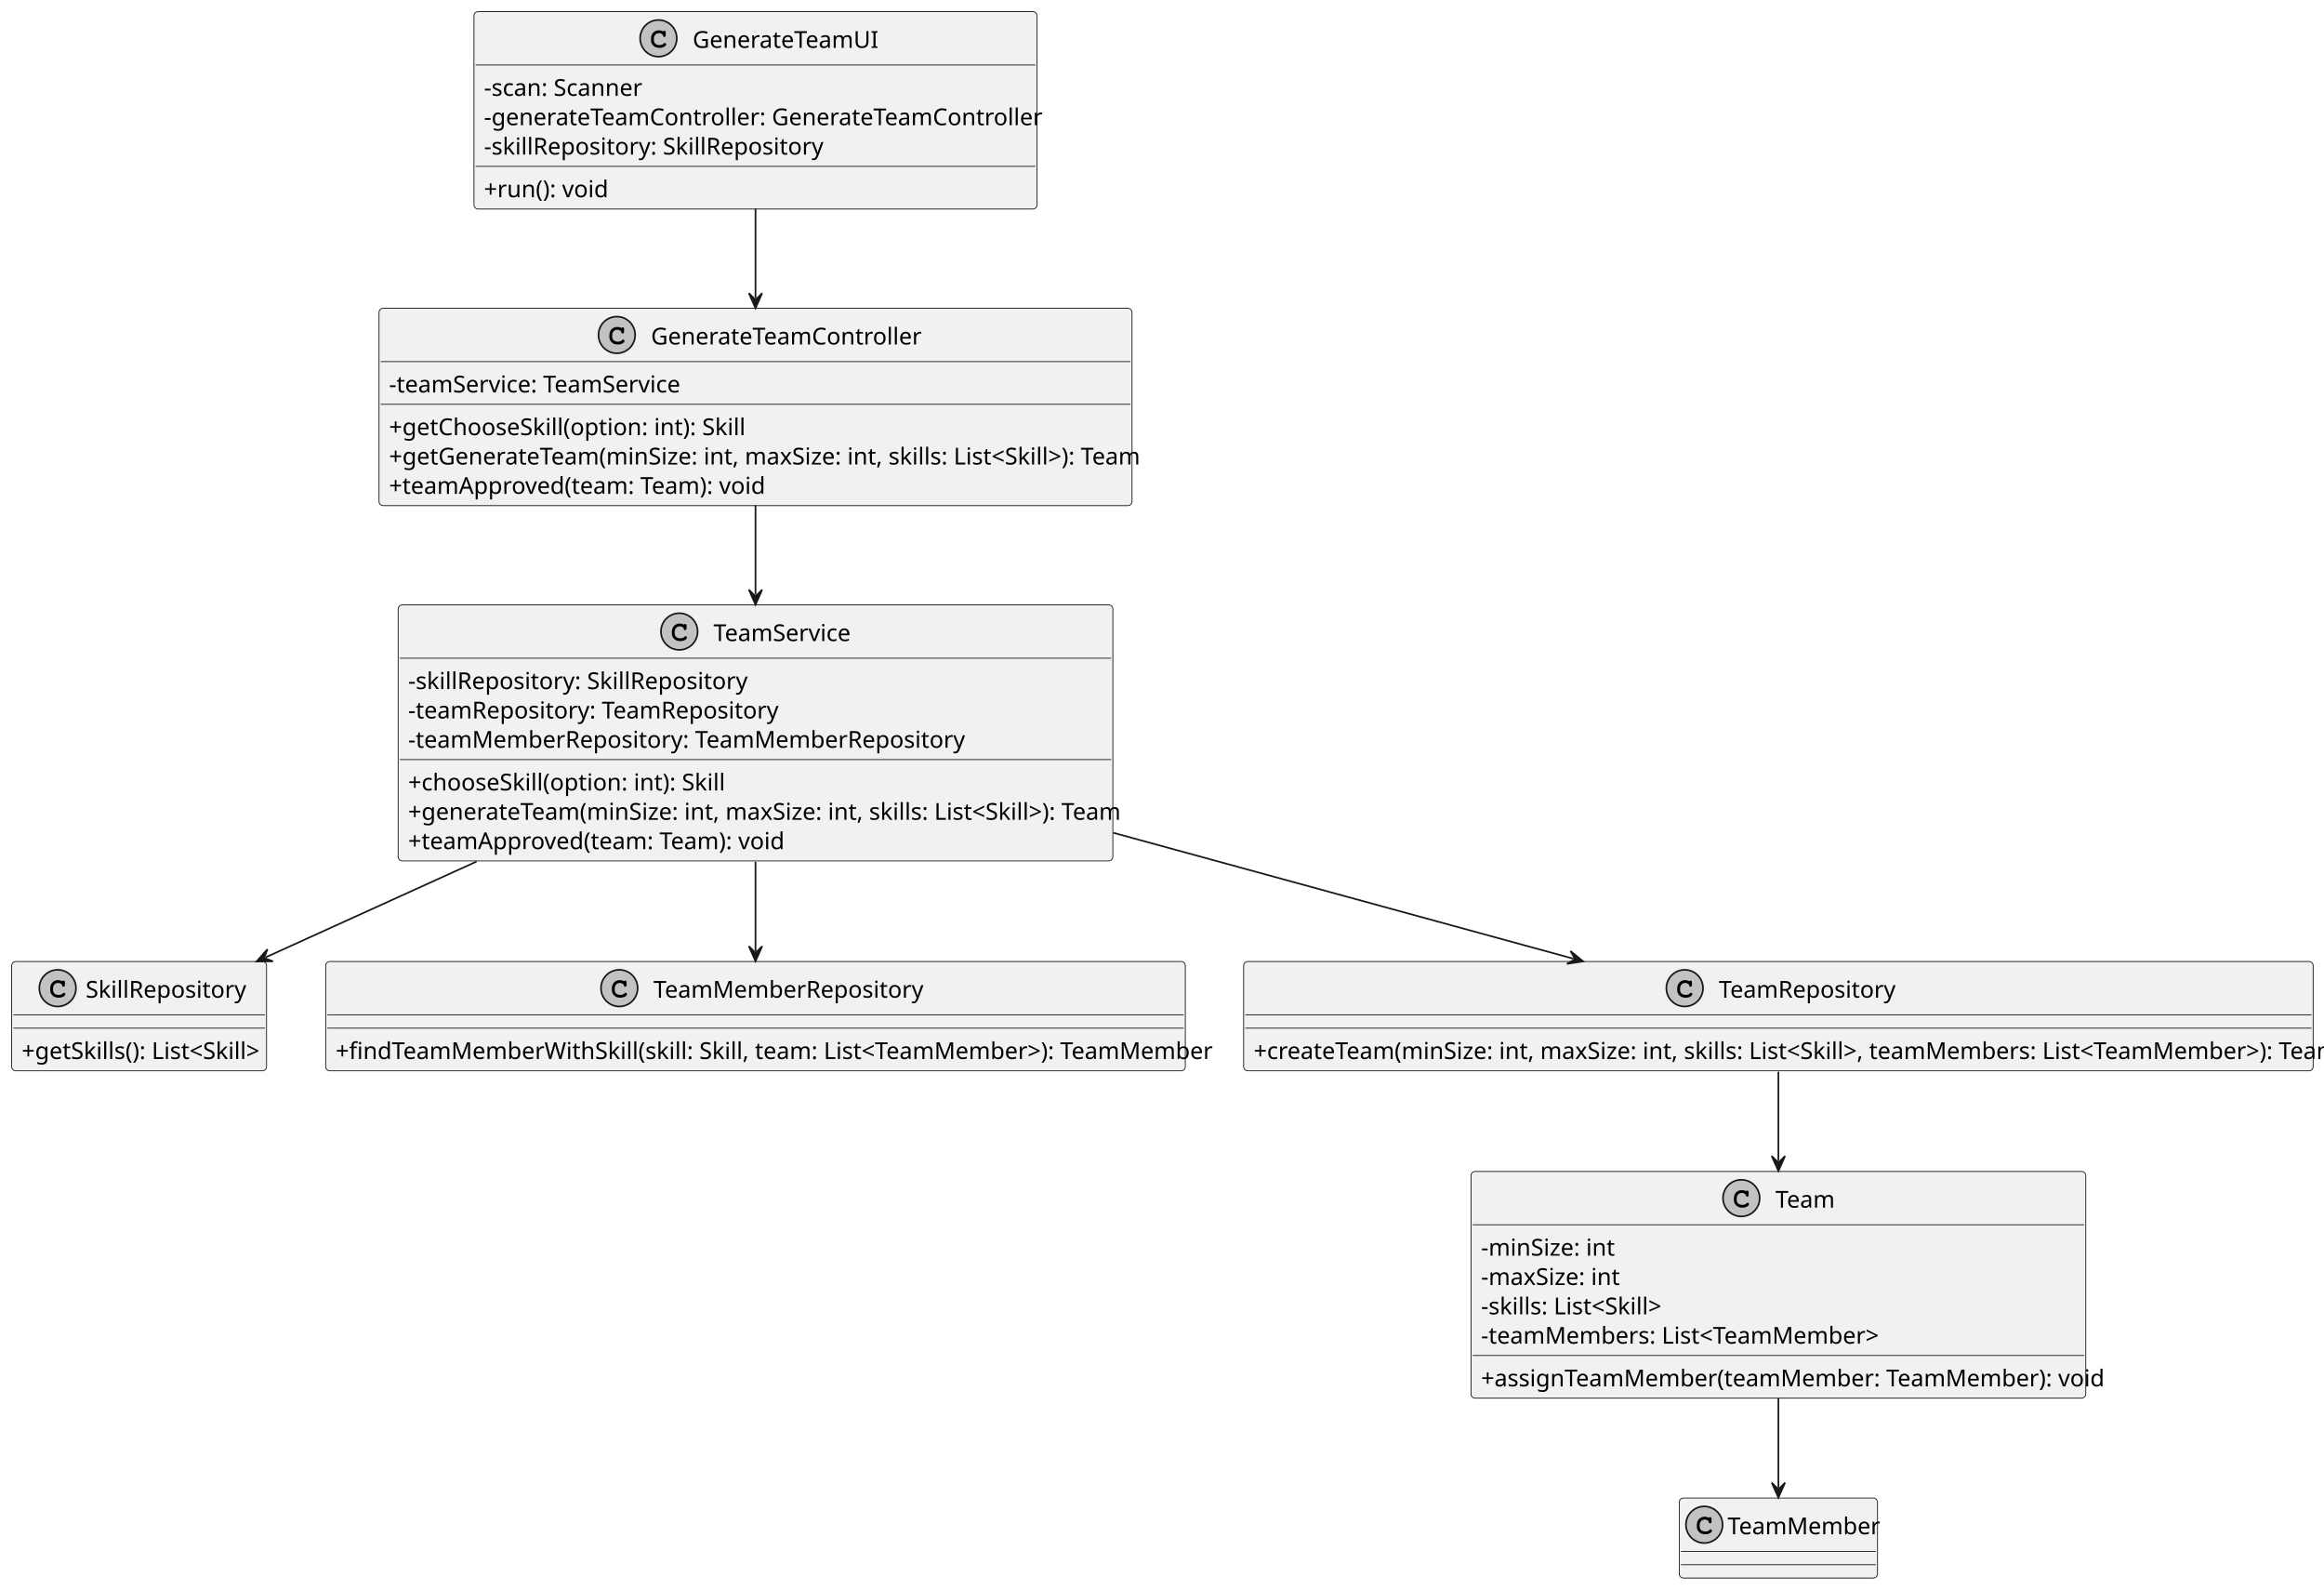
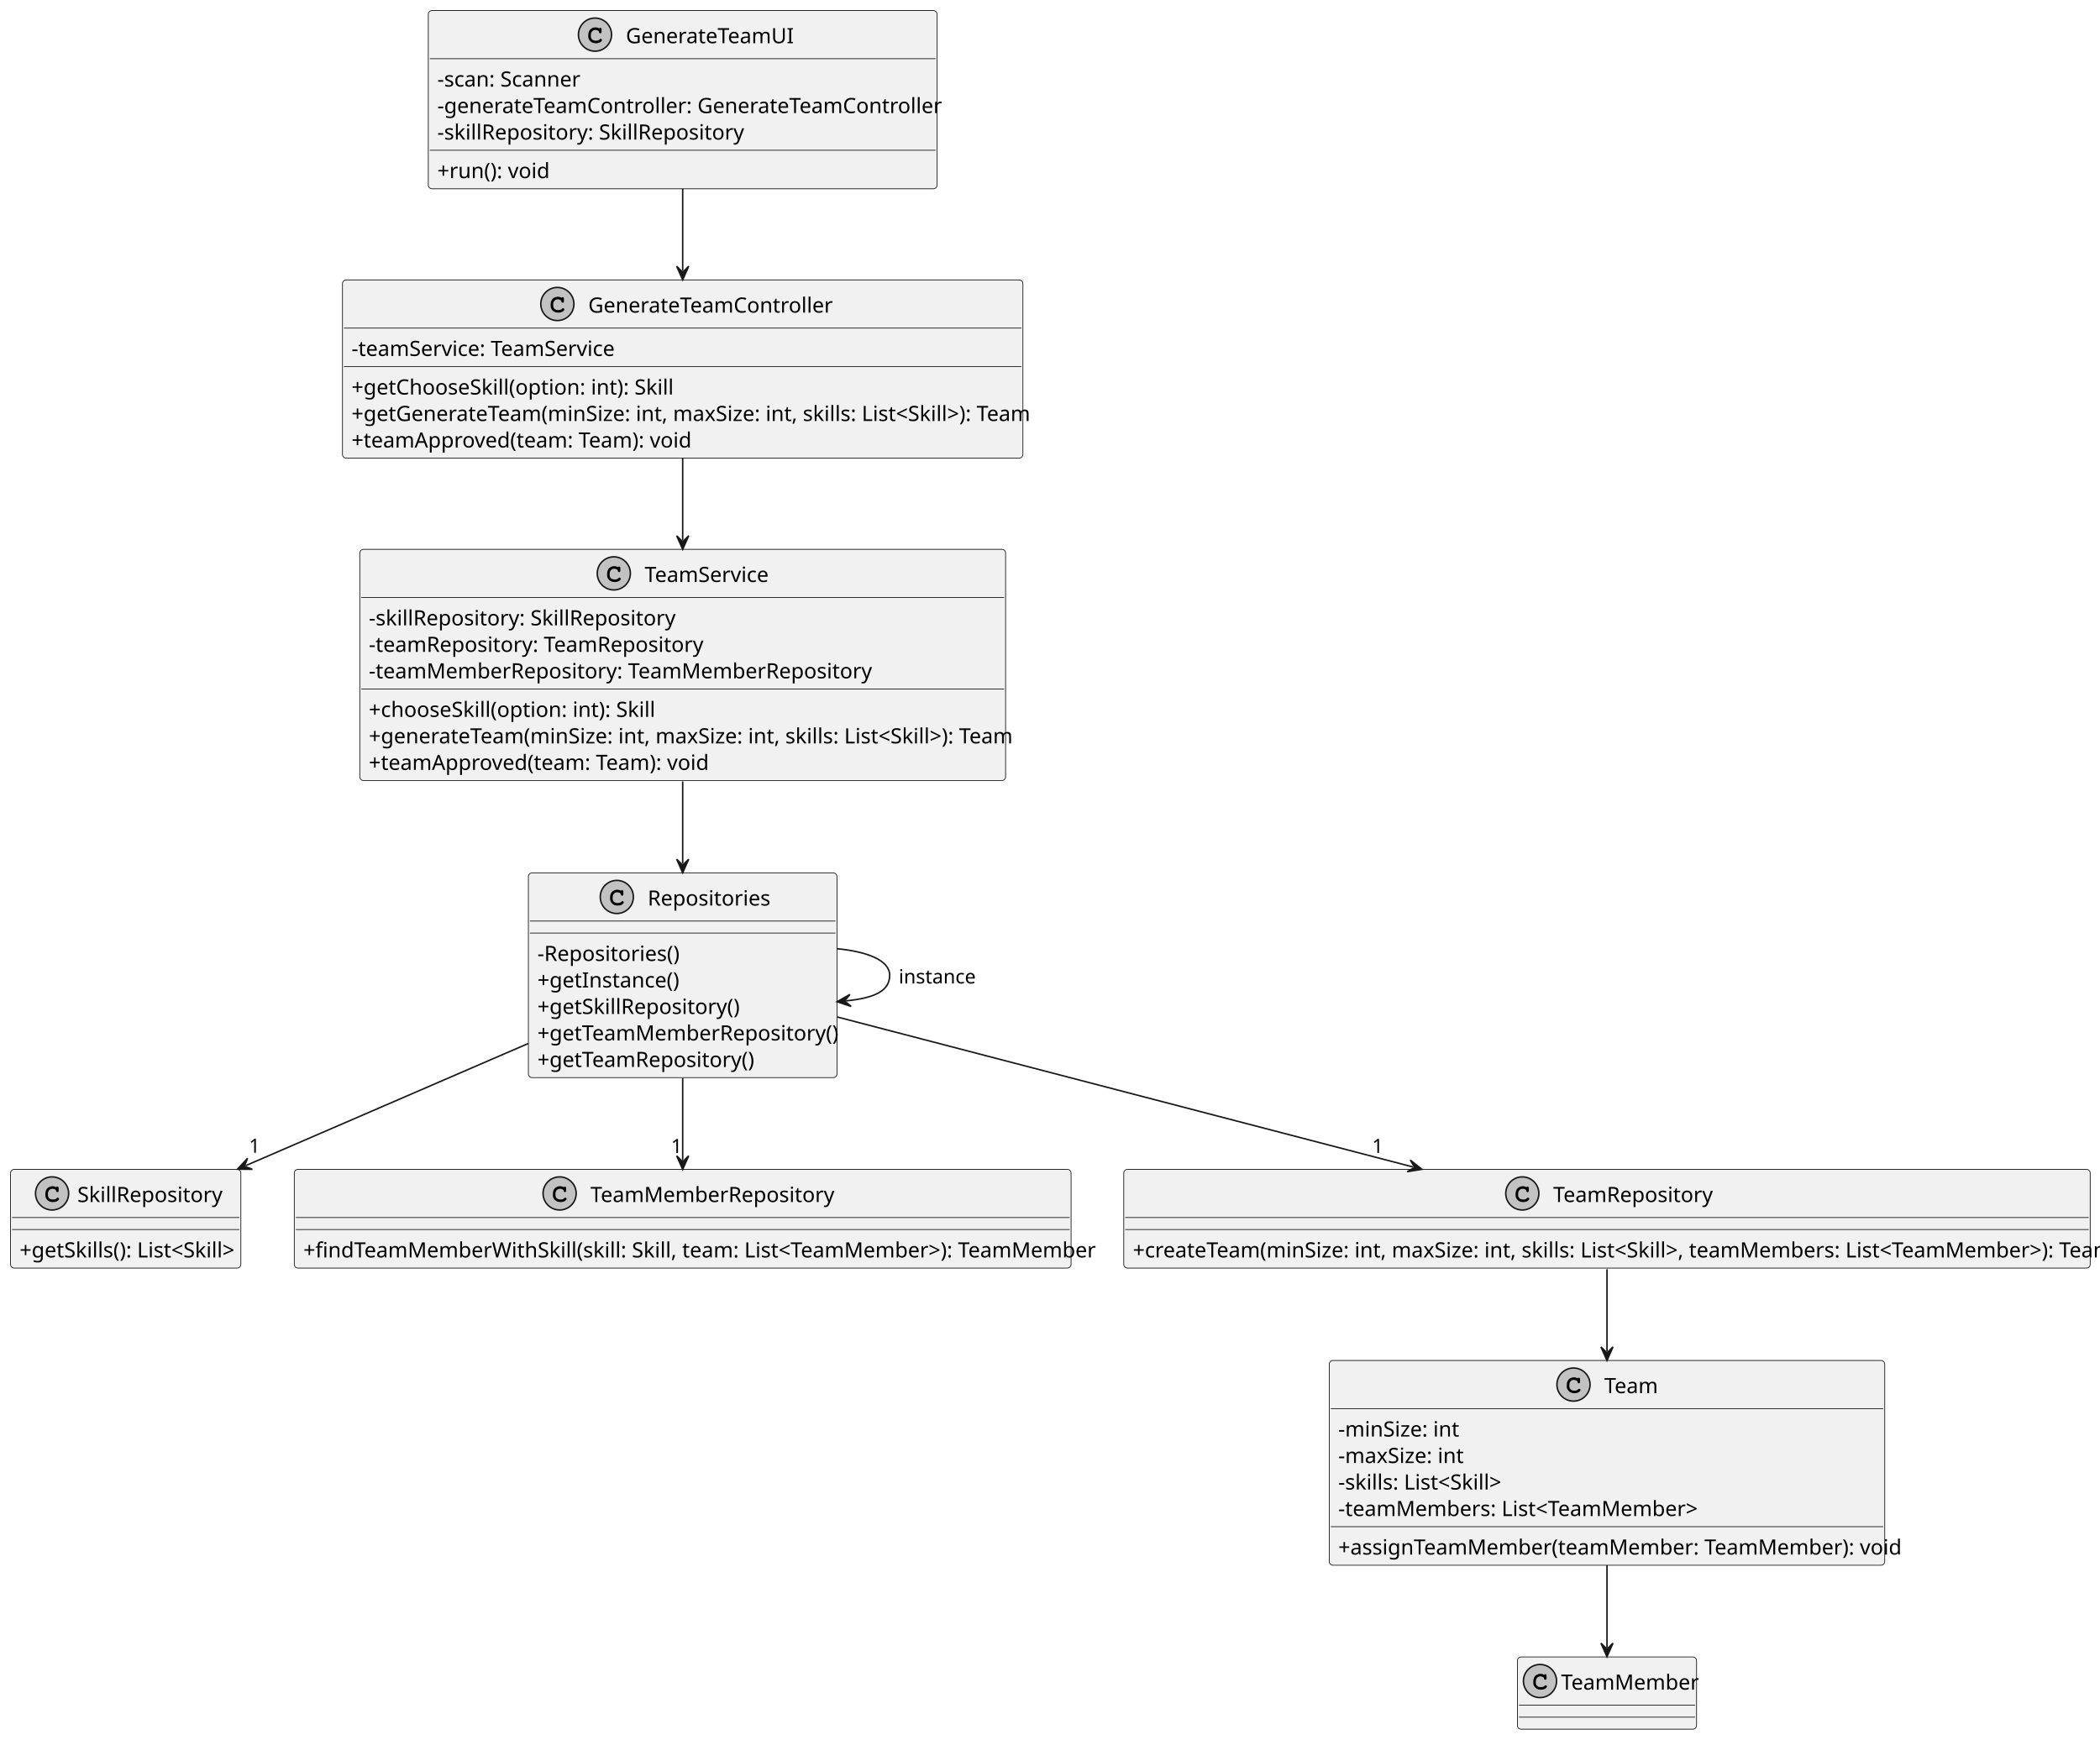
- <svg xmlns="http://www.w3.org/2000/svg" contentStyleType="text/css" height="954px" preserveAspectRatio="none" style="width:1395px;height:954px;background:#FFFFFF;" version="1.1" viewBox="0 0 1395 954" width="1395px" zoomAndPan="magnify">
+ <svg xmlns="http://www.w3.org/2000/svg" contentStyleType="text/css" height="1156px" preserveAspectRatio="none" style="width:1395px;height:1156px;background:#FFFFFF;" version="1.1" viewBox="0 0 1395 1156" width="1395px" zoomAndPan="magnify">
  <defs />
  <g>
    <g id="elem_GenerateTeamUI">
      <rect codeLine="6" fill="#F1F1F1" height="118.438" id="GenerateTeamUI" rx="2.5" ry="2.5" style="stroke:#181818;stroke-width:0.5;" width="338" x="284.5" y="7" />
      <ellipse cx="395.25" cy="23" fill="#C2C2C2" rx="11" ry="11" style="stroke:#181818;stroke-width:1.0;" />
      <path d="M398.016,18.875 Q398.172,18.656 398.359,18.547 Q398.547,18.438 398.766,18.438 Q399.141,18.438 399.375,18.703 Q399.609,18.953 399.609,19.562 L399.609,21.016 Q399.609,21.625 399.375,21.891 Q399.141,22.156 398.766,22.156 Q398.422,22.156 398.219,21.953 Q398.016,21.766 397.906,21.25 Q397.859,20.891 397.672,20.703 Q397.344,20.328 396.734,20.109 Q396.125,19.891 395.5,19.891 Q394.734,19.891 394.094,20.219 Q393.469,20.547 392.969,21.297 Q392.484,22.047 392.484,23.078 L392.484,24.172 Q392.484,25.406 393.375,26.234 Q394.266,27.047 395.859,27.047 Q396.797,27.047 397.453,26.797 Q397.844,26.641 398.266,26.203 Q398.531,25.938 398.672,25.859 Q398.828,25.781 399.031,25.781 Q399.359,25.781 399.609,26.047 Q399.875,26.297 399.875,26.641 Q399.875,26.984 399.531,27.391 Q399.031,27.969 398.234,28.297 Q397.156,28.75 395.859,28.75 Q394.344,28.75 393.141,28.125 Q392.156,27.625 391.469,26.562 Q390.781,25.484 390.781,24.203 L390.781,23.047 Q390.781,21.719 391.391,20.578 Q392.016,19.422 393.109,18.812 Q394.203,18.188 395.438,18.188 Q396.172,18.188 396.812,18.359 Q397.469,18.516 398.016,18.875 Z " fill="#000000" />
      <text fill="#000000" font-family="sans-serif" font-size="14" lengthAdjust="spacing" textLength="108" x="415.75" y="28.729">GenerateTeamUI</text>
      <line style="stroke:#181818;stroke-width:0.5;" x1="285.5" x2="621.5" y1="39" y2="39" />
      <text fill="#000000" font-family="sans-serif" font-size="14" lengthAdjust="spacing" textLength="96" x="290.5" y="57.533">-scan: Scanner</text>
      <text fill="#000000" font-family="sans-serif" font-size="14" lengthAdjust="spacing" textLength="326" x="290.5" y="75.143">-generateTeamController: GenerateTeamController</text>
      <text fill="#000000" font-family="sans-serif" font-size="14" lengthAdjust="spacing" textLength="197" x="290.5" y="92.752">-skillRepository: SkillRepository</text>
      <line style="stroke:#181818;stroke-width:0.5;" x1="285.5" x2="621.5" y1="99.828" y2="99.828" />
      <text fill="#000000" font-family="sans-serif" font-size="14" lengthAdjust="spacing" textLength="73" x="290.5" y="118.361">+run(): void</text>
    </g>
    <g id="elem_GenerateTeamController">
-       <rect codeLine="13" fill="#F1F1F1" height="118.438" id="GenerateTeamController" rx="2.5" ry="2.5" style="stroke:#181818;stroke-width:0.5;" width="452" x="227.5" y="185" />
-       <ellipse cx="370.25" cy="201" fill="#C2C2C2" rx="11" ry="11" style="stroke:#181818;stroke-width:1.0;" />
-       <path d="M373.016,196.875 Q373.172,196.656 373.359,196.547 Q373.547,196.438 373.766,196.438 Q374.141,196.438 374.375,196.703 Q374.609,196.953 374.609,197.562 L374.609,199.016 Q374.609,199.625 374.375,199.891 Q374.141,200.156 373.766,200.156 Q373.422,200.156 373.219,199.953 Q373.016,199.766 372.906,199.25 Q372.859,198.891 372.672,198.703 Q372.344,198.328 371.734,198.109 Q371.125,197.891 370.5,197.891 Q369.734,197.891 369.094,198.219 Q368.469,198.547 367.969,199.297 Q367.484,200.047 367.484,201.078 L367.484,202.172 Q367.484,203.406 368.375,204.234 Q369.266,205.047 370.859,205.047 Q371.797,205.047 372.453,204.797 Q372.844,204.641 373.266,204.203 Q373.531,203.938 373.672,203.859 Q373.828,203.781 374.031,203.781 Q374.359,203.781 374.609,204.047 Q374.875,204.297 374.875,204.641 Q374.875,204.984 374.531,205.391 Q374.031,205.969 373.234,206.297 Q372.156,206.75 370.859,206.75 Q369.344,206.75 368.141,206.125 Q367.156,205.625 366.469,204.562 Q365.781,203.484 365.781,202.203 L365.781,201.047 Q365.781,199.719 366.391,198.578 Q367.016,197.422 368.109,196.812 Q369.203,196.188 370.438,196.188 Q371.172,196.188 371.812,196.359 Q372.469,196.516 373.016,196.875 Z " fill="#000000" />
-       <text fill="#000000" font-family="sans-serif" font-size="14" lengthAdjust="spacing" textLength="158" x="390.75" y="206.728">GenerateTeamController</text>
-       <line style="stroke:#181818;stroke-width:0.5;" x1="228.5" x2="678.5" y1="217" y2="217" />
-       <text fill="#000000" font-family="sans-serif" font-size="14" lengthAdjust="spacing" textLength="174" x="233.5" y="235.533">-teamService: TeamService</text>
-       <line style="stroke:#181818;stroke-width:0.5;" x1="228.5" x2="678.5" y1="242.609" y2="242.609" />
-       <text fill="#000000" font-family="sans-serif" font-size="14" lengthAdjust="spacing" textLength="207" x="233.5" y="261.143">+getChooseSkill(option: int): Skill</text>
-       <text fill="#000000" font-family="sans-serif" font-size="14" lengthAdjust="spacing" textLength="440" x="233.5" y="278.752">+getGenerateTeam(minSize: int, maxSize: int, skills: List&lt;Skill&gt;): Team</text>
-       <text fill="#000000" font-family="sans-serif" font-size="14" lengthAdjust="spacing" textLength="219" x="233.5" y="296.361">+teamApproved(team: Team): void</text>
+       <rect codeLine="13" fill="#F1F1F1" height="118.438" id="GenerateTeamController" rx="2.5" ry="2.5" style="stroke:#181818;stroke-width:0.5;" width="452" x="227.5" y="186" />
+       <ellipse cx="370.25" cy="202" fill="#C2C2C2" rx="11" ry="11" style="stroke:#181818;stroke-width:1.0;" />
+       <path d="M373.016,197.875 Q373.172,197.656 373.359,197.547 Q373.547,197.438 373.766,197.438 Q374.141,197.438 374.375,197.703 Q374.609,197.953 374.609,198.562 L374.609,200.016 Q374.609,200.625 374.375,200.891 Q374.141,201.156 373.766,201.156 Q373.422,201.156 373.219,200.953 Q373.016,200.766 372.906,200.25 Q372.859,199.891 372.672,199.703 Q372.344,199.328 371.734,199.109 Q371.125,198.891 370.5,198.891 Q369.734,198.891 369.094,199.219 Q368.469,199.547 367.969,200.297 Q367.484,201.047 367.484,202.078 L367.484,203.172 Q367.484,204.406 368.375,205.234 Q369.266,206.047 370.859,206.047 Q371.797,206.047 372.453,205.797 Q372.844,205.641 373.266,205.203 Q373.531,204.938 373.672,204.859 Q373.828,204.781 374.031,204.781 Q374.359,204.781 374.609,205.047 Q374.875,205.297 374.875,205.641 Q374.875,205.984 374.531,206.391 Q374.031,206.969 373.234,207.297 Q372.156,207.75 370.859,207.75 Q369.344,207.75 368.141,207.125 Q367.156,206.625 366.469,205.562 Q365.781,204.484 365.781,203.203 L365.781,202.047 Q365.781,200.719 366.391,199.578 Q367.016,198.422 368.109,197.812 Q369.203,197.188 370.438,197.188 Q371.172,197.188 371.812,197.359 Q372.469,197.516 373.016,197.875 Z " fill="#000000" />
+       <text fill="#000000" font-family="sans-serif" font-size="14" lengthAdjust="spacing" textLength="158" x="390.75" y="207.728">GenerateTeamController</text>
+       <line style="stroke:#181818;stroke-width:0.5;" x1="228.5" x2="678.5" y1="218" y2="218" />
+       <text fill="#000000" font-family="sans-serif" font-size="14" lengthAdjust="spacing" textLength="174" x="233.5" y="236.533">-teamService: TeamService</text>
+       <line style="stroke:#181818;stroke-width:0.5;" x1="228.5" x2="678.5" y1="243.609" y2="243.609" />
+       <text fill="#000000" font-family="sans-serif" font-size="14" lengthAdjust="spacing" textLength="207" x="233.5" y="262.143">+getChooseSkill(option: int): Skill</text>
+       <text fill="#000000" font-family="sans-serif" font-size="14" lengthAdjust="spacing" textLength="440" x="233.5" y="279.752">+getGenerateTeam(minSize: int, maxSize: int, skills: List&lt;Skill&gt;): Team</text>
+       <text fill="#000000" font-family="sans-serif" font-size="14" lengthAdjust="spacing" textLength="219" x="233.5" y="297.361">+teamApproved(team: Team): void</text>
+     </g>
+     <g id="elem_Repositories">
+       <rect codeLine="20" fill="#F1F1F1" height="136.047" id="Repositories" rx="2.5" ry="2.5" style="stroke:#181818;stroke-width:0.5;" width="205" x="351" y="580" />
+       <ellipse cx="409.75" cy="596" fill="#C2C2C2" rx="11" ry="11" style="stroke:#181818;stroke-width:1.0;" />
+       <path d="M412.516,591.875 Q412.672,591.656 412.859,591.547 Q413.047,591.438 413.266,591.438 Q413.641,591.438 413.875,591.703 Q414.109,591.953 414.109,592.562 L414.109,594.016 Q414.109,594.625 413.875,594.891 Q413.641,595.156 413.266,595.156 Q412.922,595.156 412.719,594.953 Q412.516,594.766 412.406,594.25 Q412.359,593.891 412.172,593.703 Q411.844,593.328 411.234,593.109 Q410.625,592.891 410,592.891 Q409.234,592.891 408.594,593.219 Q407.969,593.547 407.469,594.297 Q406.984,595.047 406.984,596.078 L406.984,597.172 Q406.984,598.406 407.875,599.234 Q408.766,600.047 410.359,600.047 Q411.297,600.047 411.953,599.797 Q412.344,599.641 412.766,599.203 Q413.031,598.938 413.172,598.859 Q413.328,598.781 413.531,598.781 Q413.859,598.781 414.109,599.047 Q414.375,599.297 414.375,599.641 Q414.375,599.984 414.031,600.391 Q413.531,600.969 412.734,601.297 Q411.656,601.75 410.359,601.75 Q408.844,601.75 407.641,601.125 Q406.656,600.625 405.969,599.562 Q405.281,598.484 405.281,597.203 L405.281,596.047 Q405.281,594.719 405.891,593.578 Q406.516,592.422 407.609,591.812 Q408.703,591.188 409.938,591.188 Q410.672,591.188 411.312,591.359 Q411.969,591.516 412.516,591.875 Z " fill="#000000" />
+       <text fill="#000000" font-family="sans-serif" font-size="14" lengthAdjust="spacing" textLength="79" x="430.25" y="601.729">Repositories</text>
+       <line style="stroke:#181818;stroke-width:0.5;" x1="352" x2="555" y1="612" y2="612" />
+       <line style="stroke:#181818;stroke-width:0.5;" x1="352" x2="555" y1="620" y2="620" />
+       <text fill="#000000" font-family="sans-serif" font-size="14" lengthAdjust="spacing" textLength="94" x="357" y="638.533">-Repositories()</text>
+       <text fill="#000000" font-family="sans-serif" font-size="14" lengthAdjust="spacing" textLength="91" x="357" y="656.143">+getInstance()</text>
+       <text fill="#000000" font-family="sans-serif" font-size="14" lengthAdjust="spacing" textLength="131" x="357" y="673.752">+getSkillRepository()</text>
+       <text fill="#000000" font-family="sans-serif" font-size="14" lengthAdjust="spacing" textLength="193" x="357" y="691.361">+getTeamMemberRepository()</text>
+       <text fill="#000000" font-family="sans-serif" font-size="14" lengthAdjust="spacing" textLength="142" x="357" y="708.971">+getTeamRepository()</text>
    </g>
    <g id="elem_TeamService">
-       <rect codeLine="20" fill="#F1F1F1" height="153.656" id="TeamService" rx="2.5" ry="2.5" style="stroke:#181818;stroke-width:0.5;" width="429" x="239" y="363" />
-       <ellipse cx="407.75" cy="379" fill="#C2C2C2" rx="11" ry="11" style="stroke:#181818;stroke-width:1.0;" />
-       <path d="M410.516,374.875 Q410.672,374.656 410.859,374.547 Q411.047,374.438 411.266,374.438 Q411.641,374.438 411.875,374.703 Q412.109,374.953 412.109,375.562 L412.109,377.016 Q412.109,377.625 411.875,377.891 Q411.641,378.156 411.266,378.156 Q410.922,378.156 410.719,377.953 Q410.516,377.766 410.406,377.25 Q410.359,376.891 410.172,376.703 Q409.844,376.328 409.234,376.109 Q408.625,375.891 408,375.891 Q407.234,375.891 406.594,376.219 Q405.969,376.547 405.469,377.297 Q404.984,378.047 404.984,379.078 L404.984,380.172 Q404.984,381.406 405.875,382.234 Q406.766,383.047 408.359,383.047 Q409.297,383.047 409.953,382.797 Q410.344,382.641 410.766,382.203 Q411.031,381.938 411.172,381.859 Q411.328,381.781 411.531,381.781 Q411.859,381.781 412.109,382.047 Q412.375,382.297 412.375,382.641 Q412.375,382.984 412.031,383.391 Q411.531,383.969 410.734,384.297 Q409.656,384.75 408.359,384.75 Q406.844,384.75 405.641,384.125 Q404.656,383.625 403.969,382.562 Q403.281,381.484 403.281,380.203 L403.281,379.047 Q403.281,377.719 403.891,376.578 Q404.516,375.422 405.609,374.812 Q406.703,374.188 407.938,374.188 Q408.672,374.188 409.312,374.359 Q409.969,374.516 410.516,374.875 Z " fill="#000000" />
-       <text fill="#000000" font-family="sans-serif" font-size="14" lengthAdjust="spacing" textLength="83" x="428.25" y="384.728">TeamService</text>
-       <line style="stroke:#181818;stroke-width:0.5;" x1="240" x2="667" y1="395" y2="395" />
-       <text fill="#000000" font-family="sans-serif" font-size="14" lengthAdjust="spacing" textLength="197" x="245" y="413.533">-skillRepository: SkillRepository</text>
-       <text fill="#000000" font-family="sans-serif" font-size="14" lengthAdjust="spacing" textLength="216" x="245" y="431.143">-teamRepository: TeamRepository</text>
-       <text fill="#000000" font-family="sans-serif" font-size="14" lengthAdjust="spacing" textLength="318" x="245" y="448.752">-teamMemberRepository: TeamMemberRepository</text>
-       <line style="stroke:#181818;stroke-width:0.5;" x1="240" x2="667" y1="455.828" y2="455.828" />
-       <text fill="#000000" font-family="sans-serif" font-size="14" lengthAdjust="spacing" textLength="184" x="245" y="474.361">+chooseSkill(option: int): Skill</text>
-       <text fill="#000000" font-family="sans-serif" font-size="14" lengthAdjust="spacing" textLength="417" x="245" y="491.971">+generateTeam(minSize: int, maxSize: int, skills: List&lt;Skill&gt;): Team</text>
-       <text fill="#000000" font-family="sans-serif" font-size="14" lengthAdjust="spacing" textLength="219" x="245" y="509.58">+teamApproved(team: Team): void</text>
+       <rect codeLine="29" fill="#F1F1F1" height="153.656" id="TeamService" rx="2.5" ry="2.5" style="stroke:#181818;stroke-width:0.5;" width="429" x="239" y="365" />
+       <ellipse cx="407.75" cy="381" fill="#C2C2C2" rx="11" ry="11" style="stroke:#181818;stroke-width:1.0;" />
+       <path d="M410.516,376.875 Q410.672,376.656 410.859,376.547 Q411.047,376.438 411.266,376.438 Q411.641,376.438 411.875,376.703 Q412.109,376.953 412.109,377.562 L412.109,379.016 Q412.109,379.625 411.875,379.891 Q411.641,380.156 411.266,380.156 Q410.922,380.156 410.719,379.953 Q410.516,379.766 410.406,379.25 Q410.359,378.891 410.172,378.703 Q409.844,378.328 409.234,378.109 Q408.625,377.891 408,377.891 Q407.234,377.891 406.594,378.219 Q405.969,378.547 405.469,379.297 Q404.984,380.047 404.984,381.078 L404.984,382.172 Q404.984,383.406 405.875,384.234 Q406.766,385.047 408.359,385.047 Q409.297,385.047 409.953,384.797 Q410.344,384.641 410.766,384.203 Q411.031,383.938 411.172,383.859 Q411.328,383.781 411.531,383.781 Q411.859,383.781 412.109,384.047 Q412.375,384.297 412.375,384.641 Q412.375,384.984 412.031,385.391 Q411.531,385.969 410.734,386.297 Q409.656,386.75 408.359,386.75 Q406.844,386.75 405.641,386.125 Q404.656,385.625 403.969,384.562 Q403.281,383.484 403.281,382.203 L403.281,381.047 Q403.281,379.719 403.891,378.578 Q404.516,377.422 405.609,376.812 Q406.703,376.188 407.938,376.188 Q408.672,376.188 409.312,376.359 Q409.969,376.516 410.516,376.875 Z " fill="#000000" />
+       <text fill="#000000" font-family="sans-serif" font-size="14" lengthAdjust="spacing" textLength="83" x="428.25" y="386.728">TeamService</text>
+       <line style="stroke:#181818;stroke-width:0.5;" x1="240" x2="667" y1="397" y2="397" />
+       <text fill="#000000" font-family="sans-serif" font-size="14" lengthAdjust="spacing" textLength="197" x="245" y="415.533">-skillRepository: SkillRepository</text>
+       <text fill="#000000" font-family="sans-serif" font-size="14" lengthAdjust="spacing" textLength="216" x="245" y="433.143">-teamRepository: TeamRepository</text>
+       <text fill="#000000" font-family="sans-serif" font-size="14" lengthAdjust="spacing" textLength="318" x="245" y="450.752">-teamMemberRepository: TeamMemberRepository</text>
+       <line style="stroke:#181818;stroke-width:0.5;" x1="240" x2="667" y1="457.828" y2="457.828" />
+       <text fill="#000000" font-family="sans-serif" font-size="14" lengthAdjust="spacing" textLength="184" x="245" y="476.361">+chooseSkill(option: int): Skill</text>
+       <text fill="#000000" font-family="sans-serif" font-size="14" lengthAdjust="spacing" textLength="417" x="245" y="493.971">+generateTeam(minSize: int, maxSize: int, skills: List&lt;Skill&gt;): Team</text>
+       <text fill="#000000" font-family="sans-serif" font-size="14" lengthAdjust="spacing" textLength="219" x="245" y="511.58">+teamApproved(team: Team): void</text>
    </g>
    <g id="elem_SkillRepository">
-       <rect codeLine="29" fill="#F1F1F1" height="65.609" id="SkillRepository" rx="2.5" ry="2.5" style="stroke:#181818;stroke-width:0.5;" width="153" x="7" y="577" />
-       <ellipse cx="34.6" cy="593" fill="#C2C2C2" rx="11" ry="11" style="stroke:#181818;stroke-width:1.0;" />
-       <path d="M37.366,588.875 Q37.522,588.656 37.709,588.547 Q37.897,588.438 38.116,588.438 Q38.491,588.438 38.725,588.703 Q38.959,588.953 38.959,589.562 L38.959,591.016 Q38.959,591.625 38.725,591.891 Q38.491,592.156 38.116,592.156 Q37.772,592.156 37.569,591.953 Q37.366,591.766 37.256,591.25 Q37.209,590.891 37.022,590.703 Q36.694,590.328 36.084,590.109 Q35.475,589.891 34.85,589.891 Q34.084,589.891 33.444,590.219 Q32.819,590.547 32.319,591.297 Q31.834,592.047 31.834,593.078 L31.834,594.172 Q31.834,595.406 32.725,596.234 Q33.616,597.047 35.209,597.047 Q36.147,597.047 36.803,596.797 Q37.194,596.641 37.616,596.203 Q37.881,595.938 38.022,595.859 Q38.178,595.781 38.381,595.781 Q38.709,595.781 38.959,596.047 Q39.225,596.297 39.225,596.641 Q39.225,596.984 38.881,597.391 Q38.381,597.969 37.584,598.297 Q36.506,598.75 35.209,598.75 Q33.694,598.75 32.491,598.125 Q31.506,597.625 30.819,596.562 Q30.131,595.484 30.131,594.203 L30.131,593.047 Q30.131,591.719 30.741,590.578 Q31.366,589.422 32.459,588.812 Q33.553,588.188 34.788,588.188 Q35.522,588.188 36.163,588.359 Q36.819,588.516 37.366,588.875 Z " fill="#000000" />
-       <text fill="#000000" font-family="sans-serif" font-size="14" lengthAdjust="spacing" textLength="93" x="51.4" y="598.729">SkillRepository</text>
-       <line style="stroke:#181818;stroke-width:0.5;" x1="8" x2="159" y1="609" y2="609" />
-       <line style="stroke:#181818;stroke-width:0.5;" x1="8" x2="159" y1="617" y2="617" />
-       <text fill="#000000" font-family="sans-serif" font-size="14" lengthAdjust="spacing" textLength="141" x="13" y="635.533">+getSkills(): List&lt;Skill&gt;</text>
+       <rect codeLine="38" fill="#F1F1F1" height="65.609" id="SkillRepository" rx="2.5" ry="2.5" style="stroke:#181818;stroke-width:0.5;" width="153" x="7" y="777" />
+       <ellipse cx="34.6" cy="793" fill="#C2C2C2" rx="11" ry="11" style="stroke:#181818;stroke-width:1.0;" />
+       <path d="M37.366,788.875 Q37.522,788.656 37.709,788.547 Q37.897,788.438 38.116,788.438 Q38.491,788.438 38.725,788.703 Q38.959,788.953 38.959,789.562 L38.959,791.016 Q38.959,791.625 38.725,791.891 Q38.491,792.156 38.116,792.156 Q37.772,792.156 37.569,791.953 Q37.366,791.766 37.256,791.25 Q37.209,790.891 37.022,790.703 Q36.694,790.328 36.084,790.109 Q35.475,789.891 34.85,789.891 Q34.084,789.891 33.444,790.219 Q32.819,790.547 32.319,791.297 Q31.834,792.047 31.834,793.078 L31.834,794.172 Q31.834,795.406 32.725,796.234 Q33.616,797.047 35.209,797.047 Q36.147,797.047 36.803,796.797 Q37.194,796.641 37.616,796.203 Q37.881,795.938 38.022,795.859 Q38.178,795.781 38.381,795.781 Q38.709,795.781 38.959,796.047 Q39.225,796.297 39.225,796.641 Q39.225,796.984 38.881,797.391 Q38.381,797.969 37.584,798.297 Q36.506,798.75 35.209,798.75 Q33.694,798.75 32.491,798.125 Q31.506,797.625 30.819,796.562 Q30.131,795.484 30.131,794.203 L30.131,793.047 Q30.131,791.719 30.741,790.578 Q31.366,789.422 32.459,788.812 Q33.553,788.188 34.788,788.188 Q35.522,788.188 36.163,788.359 Q36.819,788.516 37.366,788.875 Z " fill="#000000" />
+       <text fill="#000000" font-family="sans-serif" font-size="14" lengthAdjust="spacing" textLength="93" x="51.4" y="798.729">SkillRepository</text>
+       <line style="stroke:#181818;stroke-width:0.5;" x1="8" x2="159" y1="809" y2="809" />
+       <line style="stroke:#181818;stroke-width:0.5;" x1="8" x2="159" y1="817" y2="817" />
+       <text fill="#000000" font-family="sans-serif" font-size="14" lengthAdjust="spacing" textLength="141" x="13" y="835.533">+getSkills(): List&lt;Skill&gt;</text>
    </g>
    <g id="elem_TeamMemberRepository">
-       <rect codeLine="33" fill="#F1F1F1" height="65.609" id="TeamMemberRepository" rx="2.5" ry="2.5" style="stroke:#181818;stroke-width:0.5;" width="516" x="195.5" y="577" />
-       <ellipse cx="371.75" cy="593" fill="#C2C2C2" rx="11" ry="11" style="stroke:#181818;stroke-width:1.0;" />
-       <path d="M374.516,588.875 Q374.672,588.656 374.859,588.547 Q375.047,588.438 375.266,588.438 Q375.641,588.438 375.875,588.703 Q376.109,588.953 376.109,589.562 L376.109,591.016 Q376.109,591.625 375.875,591.891 Q375.641,592.156 375.266,592.156 Q374.922,592.156 374.719,591.953 Q374.516,591.766 374.406,591.25 Q374.359,590.891 374.172,590.703 Q373.844,590.328 373.234,590.109 Q372.625,589.891 372,589.891 Q371.234,589.891 370.594,590.219 Q369.969,590.547 369.469,591.297 Q368.984,592.047 368.984,593.078 L368.984,594.172 Q368.984,595.406 369.875,596.234 Q370.766,597.047 372.359,597.047 Q373.297,597.047 373.953,596.797 Q374.344,596.641 374.766,596.203 Q375.031,595.938 375.172,595.859 Q375.328,595.781 375.531,595.781 Q375.859,595.781 376.109,596.047 Q376.375,596.297 376.375,596.641 Q376.375,596.984 376.031,597.391 Q375.531,597.969 374.734,598.297 Q373.656,598.75 372.359,598.75 Q370.844,598.75 369.641,598.125 Q368.656,597.625 367.969,596.562 Q367.281,595.484 367.281,594.203 L367.281,593.047 Q367.281,591.719 367.891,590.578 Q368.516,589.422 369.609,588.812 Q370.703,588.188 371.938,588.188 Q372.672,588.188 373.312,588.359 Q373.969,588.516 374.516,588.875 Z " fill="#000000" />
-       <text fill="#000000" font-family="sans-serif" font-size="14" lengthAdjust="spacing" textLength="155" x="392.25" y="598.729">TeamMemberRepository</text>
-       <line style="stroke:#181818;stroke-width:0.5;" x1="196.5" x2="710.5" y1="609" y2="609" />
-       <line style="stroke:#181818;stroke-width:0.5;" x1="196.5" x2="710.5" y1="617" y2="617" />
-       <text fill="#000000" font-family="sans-serif" font-size="14" lengthAdjust="spacing" textLength="504" x="201.5" y="635.533">+findTeamMemberWithSkill(skill: Skill, team: List&lt;TeamMember&gt;): TeamMember</text>
+       <rect codeLine="42" fill="#F1F1F1" height="65.609" id="TeamMemberRepository" rx="2.5" ry="2.5" style="stroke:#181818;stroke-width:0.5;" width="516" x="195.5" y="777" />
+       <ellipse cx="371.75" cy="793" fill="#C2C2C2" rx="11" ry="11" style="stroke:#181818;stroke-width:1.0;" />
+       <path d="M374.516,788.875 Q374.672,788.656 374.859,788.547 Q375.047,788.438 375.266,788.438 Q375.641,788.438 375.875,788.703 Q376.109,788.953 376.109,789.562 L376.109,791.016 Q376.109,791.625 375.875,791.891 Q375.641,792.156 375.266,792.156 Q374.922,792.156 374.719,791.953 Q374.516,791.766 374.406,791.25 Q374.359,790.891 374.172,790.703 Q373.844,790.328 373.234,790.109 Q372.625,789.891 372,789.891 Q371.234,789.891 370.594,790.219 Q369.969,790.547 369.469,791.297 Q368.984,792.047 368.984,793.078 L368.984,794.172 Q368.984,795.406 369.875,796.234 Q370.766,797.047 372.359,797.047 Q373.297,797.047 373.953,796.797 Q374.344,796.641 374.766,796.203 Q375.031,795.938 375.172,795.859 Q375.328,795.781 375.531,795.781 Q375.859,795.781 376.109,796.047 Q376.375,796.297 376.375,796.641 Q376.375,796.984 376.031,797.391 Q375.531,797.969 374.734,798.297 Q373.656,798.75 372.359,798.75 Q370.844,798.75 369.641,798.125 Q368.656,797.625 367.969,796.562 Q367.281,795.484 367.281,794.203 L367.281,793.047 Q367.281,791.719 367.891,790.578 Q368.516,789.422 369.609,788.812 Q370.703,788.188 371.938,788.188 Q372.672,788.188 373.312,788.359 Q373.969,788.516 374.516,788.875 Z " fill="#000000" />
+       <text fill="#000000" font-family="sans-serif" font-size="14" lengthAdjust="spacing" textLength="155" x="392.25" y="798.729">TeamMemberRepository</text>
+       <line style="stroke:#181818;stroke-width:0.5;" x1="196.5" x2="710.5" y1="809" y2="809" />
+       <line style="stroke:#181818;stroke-width:0.5;" x1="196.5" x2="710.5" y1="817" y2="817" />
+       <text fill="#000000" font-family="sans-serif" font-size="14" lengthAdjust="spacing" textLength="504" x="201.5" y="835.533">+findTeamMemberWithSkill(skill: Skill, team: List&lt;TeamMember&gt;): TeamMember</text>
    </g>
    <g id="elem_TeamRepository">
-       <rect codeLine="37" fill="#F1F1F1" height="65.609" id="TeamRepository" rx="2.5" ry="2.5" style="stroke:#181818;stroke-width:0.5;" width="642" x="746.5" y="577" />
-       <ellipse cx="1011.25" cy="593" fill="#C2C2C2" rx="11" ry="11" style="stroke:#181818;stroke-width:1.0;" />
-       <path d="M1014.016,588.875 Q1014.172,588.656 1014.359,588.547 Q1014.547,588.438 1014.766,588.438 Q1015.141,588.438 1015.375,588.703 Q1015.609,588.953 1015.609,589.562 L1015.609,591.016 Q1015.609,591.625 1015.375,591.891 Q1015.141,592.156 1014.766,592.156 Q1014.422,592.156 1014.219,591.953 Q1014.016,591.766 1013.906,591.25 Q1013.859,590.891 1013.672,590.703 Q1013.344,590.328 1012.734,590.109 Q1012.125,589.891 1011.5,589.891 Q1010.734,589.891 1010.094,590.219 Q1009.469,590.547 1008.969,591.297 Q1008.484,592.047 1008.484,593.078 L1008.484,594.172 Q1008.484,595.406 1009.375,596.234 Q1010.266,597.047 1011.859,597.047 Q1012.797,597.047 1013.453,596.797 Q1013.844,596.641 1014.266,596.203 Q1014.531,595.938 1014.672,595.859 Q1014.828,595.781 1015.031,595.781 Q1015.359,595.781 1015.609,596.047 Q1015.875,596.297 1015.875,596.641 Q1015.875,596.984 1015.531,597.391 Q1015.031,597.969 1014.234,598.297 Q1013.156,598.75 1011.859,598.75 Q1010.344,598.75 1009.141,598.125 Q1008.156,597.625 1007.469,596.562 Q1006.781,595.484 1006.781,594.203 L1006.781,593.047 Q1006.781,591.719 1007.391,590.578 Q1008.016,589.422 1009.109,588.812 Q1010.203,588.188 1011.438,588.188 Q1012.172,588.188 1012.812,588.359 Q1013.469,588.516 1014.016,588.875 Z " fill="#000000" />
-       <text fill="#000000" font-family="sans-serif" font-size="14" lengthAdjust="spacing" textLength="104" x="1031.75" y="598.729">TeamRepository</text>
-       <line style="stroke:#181818;stroke-width:0.5;" x1="747.5" x2="1387.5" y1="609" y2="609" />
-       <line style="stroke:#181818;stroke-width:0.5;" x1="747.5" x2="1387.5" y1="617" y2="617" />
-       <text fill="#000000" font-family="sans-serif" font-size="14" lengthAdjust="spacing" textLength="630" x="752.5" y="635.533">+createTeam(minSize: int, maxSize: int, skills: List&lt;Skill&gt;, teamMembers: List&lt;TeamMember&gt;): Team</text>
+       <rect codeLine="46" fill="#F1F1F1" height="65.609" id="TeamRepository" rx="2.5" ry="2.5" style="stroke:#181818;stroke-width:0.5;" width="642" x="746.5" y="777" />
+       <ellipse cx="1011.25" cy="793" fill="#C2C2C2" rx="11" ry="11" style="stroke:#181818;stroke-width:1.0;" />
+       <path d="M1014.016,788.875 Q1014.172,788.656 1014.359,788.547 Q1014.547,788.438 1014.766,788.438 Q1015.141,788.438 1015.375,788.703 Q1015.609,788.953 1015.609,789.562 L1015.609,791.016 Q1015.609,791.625 1015.375,791.891 Q1015.141,792.156 1014.766,792.156 Q1014.422,792.156 1014.219,791.953 Q1014.016,791.766 1013.906,791.25 Q1013.859,790.891 1013.672,790.703 Q1013.344,790.328 1012.734,790.109 Q1012.125,789.891 1011.5,789.891 Q1010.734,789.891 1010.094,790.219 Q1009.469,790.547 1008.969,791.297 Q1008.484,792.047 1008.484,793.078 L1008.484,794.172 Q1008.484,795.406 1009.375,796.234 Q1010.266,797.047 1011.859,797.047 Q1012.797,797.047 1013.453,796.797 Q1013.844,796.641 1014.266,796.203 Q1014.531,795.938 1014.672,795.859 Q1014.828,795.781 1015.031,795.781 Q1015.359,795.781 1015.609,796.047 Q1015.875,796.297 1015.875,796.641 Q1015.875,796.984 1015.531,797.391 Q1015.031,797.969 1014.234,798.297 Q1013.156,798.75 1011.859,798.75 Q1010.344,798.75 1009.141,798.125 Q1008.156,797.625 1007.469,796.562 Q1006.781,795.484 1006.781,794.203 L1006.781,793.047 Q1006.781,791.719 1007.391,790.578 Q1008.016,789.422 1009.109,788.812 Q1010.203,788.188 1011.438,788.188 Q1012.172,788.188 1012.812,788.359 Q1013.469,788.516 1014.016,788.875 Z " fill="#000000" />
+       <text fill="#000000" font-family="sans-serif" font-size="14" lengthAdjust="spacing" textLength="104" x="1031.75" y="798.729">TeamRepository</text>
+       <line style="stroke:#181818;stroke-width:0.5;" x1="747.5" x2="1387.5" y1="809" y2="809" />
+       <line style="stroke:#181818;stroke-width:0.5;" x1="747.5" x2="1387.5" y1="817" y2="817" />
+       <text fill="#000000" font-family="sans-serif" font-size="14" lengthAdjust="spacing" textLength="630" x="752.5" y="835.533">+createTeam(minSize: int, maxSize: int, skills: List&lt;Skill&gt;, teamMembers: List&lt;TeamMember&gt;): Team</text>
    </g>
    <g id="elem_Team">
-       <rect codeLine="41" fill="#F1F1F1" height="136.047" id="Team" rx="2.5" ry="2.5" style="stroke:#181818;stroke-width:0.5;" width="369" x="883" y="703" />
-       <ellipse cx="1045.25" cy="719" fill="#C2C2C2" rx="11" ry="11" style="stroke:#181818;stroke-width:1.0;" />
-       <path d="M1048.016,714.875 Q1048.172,714.656 1048.359,714.547 Q1048.547,714.438 1048.766,714.438 Q1049.141,714.438 1049.375,714.703 Q1049.609,714.953 1049.609,715.562 L1049.609,717.016 Q1049.609,717.625 1049.375,717.891 Q1049.141,718.156 1048.766,718.156 Q1048.422,718.156 1048.219,717.953 Q1048.016,717.766 1047.906,717.25 Q1047.859,716.891 1047.672,716.703 Q1047.344,716.328 1046.734,716.109 Q1046.125,715.891 1045.5,715.891 Q1044.734,715.891 1044.094,716.219 Q1043.469,716.547 1042.969,717.297 Q1042.484,718.047 1042.484,719.078 L1042.484,720.172 Q1042.484,721.406 1043.375,722.234 Q1044.266,723.047 1045.859,723.047 Q1046.797,723.047 1047.453,722.797 Q1047.844,722.641 1048.266,722.203 Q1048.531,721.938 1048.672,721.859 Q1048.828,721.781 1049.031,721.781 Q1049.359,721.781 1049.609,722.047 Q1049.875,722.297 1049.875,722.641 Q1049.875,722.984 1049.531,723.391 Q1049.031,723.969 1048.234,724.297 Q1047.156,724.75 1045.859,724.75 Q1044.344,724.75 1043.141,724.125 Q1042.156,723.625 1041.469,722.562 Q1040.781,721.484 1040.781,720.203 L1040.781,719.047 Q1040.781,717.719 1041.391,716.578 Q1042.016,715.422 1043.109,714.812 Q1044.203,714.188 1045.438,714.188 Q1046.172,714.188 1046.812,714.359 Q1047.469,714.516 1048.016,714.875 Z " fill="#000000" />
-       <text fill="#000000" font-family="sans-serif" font-size="14" lengthAdjust="spacing" textLength="36" x="1065.75" y="724.729">Team</text>
-       <line style="stroke:#181818;stroke-width:0.5;" x1="884" x2="1251" y1="735" y2="735" />
-       <text fill="#000000" font-family="sans-serif" font-size="14" lengthAdjust="spacing" textLength="76" x="889" y="753.533">-minSize: int</text>
-       <text fill="#000000" font-family="sans-serif" font-size="14" lengthAdjust="spacing" textLength="79" x="889" y="771.143">-maxSize: int</text>
-       <text fill="#000000" font-family="sans-serif" font-size="14" lengthAdjust="spacing" textLength="106" x="889" y="788.752">-skills: List&lt;Skill&gt;</text>
-       <text fill="#000000" font-family="sans-serif" font-size="14" lengthAdjust="spacing" textLength="227" x="889" y="806.361">-teamMembers: List&lt;TeamMember&gt;</text>
-       <line style="stroke:#181818;stroke-width:0.5;" x1="884" x2="1251" y1="813.438" y2="813.438" />
-       <text fill="#000000" font-family="sans-serif" font-size="14" lengthAdjust="spacing" textLength="357" x="889" y="831.971">+assignTeamMember(teamMember: TeamMember): void</text>
+       <rect codeLine="50" fill="#F1F1F1" height="136.047" id="Team" rx="2.5" ry="2.5" style="stroke:#181818;stroke-width:0.5;" width="369" x="883" y="904" />
+       <ellipse cx="1045.25" cy="920" fill="#C2C2C2" rx="11" ry="11" style="stroke:#181818;stroke-width:1.0;" />
+       <path d="M1048.016,915.875 Q1048.172,915.656 1048.359,915.547 Q1048.547,915.438 1048.766,915.438 Q1049.141,915.438 1049.375,915.703 Q1049.609,915.953 1049.609,916.562 L1049.609,918.016 Q1049.609,918.625 1049.375,918.891 Q1049.141,919.156 1048.766,919.156 Q1048.422,919.156 1048.219,918.953 Q1048.016,918.766 1047.906,918.25 Q1047.859,917.891 1047.672,917.703 Q1047.344,917.328 1046.734,917.109 Q1046.125,916.891 1045.5,916.891 Q1044.734,916.891 1044.094,917.219 Q1043.469,917.547 1042.969,918.297 Q1042.484,919.047 1042.484,920.078 L1042.484,921.172 Q1042.484,922.406 1043.375,923.234 Q1044.266,924.047 1045.859,924.047 Q1046.797,924.047 1047.453,923.797 Q1047.844,923.641 1048.266,923.203 Q1048.531,922.938 1048.672,922.859 Q1048.828,922.781 1049.031,922.781 Q1049.359,922.781 1049.609,923.047 Q1049.875,923.297 1049.875,923.641 Q1049.875,923.984 1049.531,924.391 Q1049.031,924.969 1048.234,925.297 Q1047.156,925.75 1045.859,925.75 Q1044.344,925.75 1043.141,925.125 Q1042.156,924.625 1041.469,923.562 Q1040.781,922.484 1040.781,921.203 L1040.781,920.047 Q1040.781,918.719 1041.391,917.578 Q1042.016,916.422 1043.109,915.812 Q1044.203,915.188 1045.438,915.188 Q1046.172,915.188 1046.812,915.359 Q1047.469,915.516 1048.016,915.875 Z " fill="#000000" />
+       <text fill="#000000" font-family="sans-serif" font-size="14" lengthAdjust="spacing" textLength="36" x="1065.75" y="925.729">Team</text>
+       <line style="stroke:#181818;stroke-width:0.5;" x1="884" x2="1251" y1="936" y2="936" />
+       <text fill="#000000" font-family="sans-serif" font-size="14" lengthAdjust="spacing" textLength="76" x="889" y="954.533">-minSize: int</text>
+       <text fill="#000000" font-family="sans-serif" font-size="14" lengthAdjust="spacing" textLength="79" x="889" y="972.143">-maxSize: int</text>
+       <text fill="#000000" font-family="sans-serif" font-size="14" lengthAdjust="spacing" textLength="106" x="889" y="989.752">-skills: List&lt;Skill&gt;</text>
+       <text fill="#000000" font-family="sans-serif" font-size="14" lengthAdjust="spacing" textLength="227" x="889" y="1007.361">-teamMembers: List&lt;TeamMember&gt;</text>
+       <line style="stroke:#181818;stroke-width:0.5;" x1="884" x2="1251" y1="1014.438" y2="1014.438" />
+       <text fill="#000000" font-family="sans-serif" font-size="14" lengthAdjust="spacing" textLength="357" x="889" y="1032.971">+assignTeamMember(teamMember: TeamMember): void</text>
    </g>
    <g id="elem_TeamMember">
-       <rect fill="#F1F1F1" height="48" id="TeamMember" rx="2.5" ry="2.5" style="stroke:#181818;stroke-width:0.5;" width="119" x="1008" y="899" />
-       <ellipse cx="1023" cy="915" fill="#C2C2C2" rx="11" ry="11" style="stroke:#181818;stroke-width:1.0;" />
-       <path d="M1025.766,910.875 Q1025.922,910.656 1026.109,910.547 Q1026.297,910.438 1026.516,910.438 Q1026.891,910.438 1027.125,910.703 Q1027.359,910.953 1027.359,911.562 L1027.359,913.016 Q1027.359,913.625 1027.125,913.891 Q1026.891,914.156 1026.516,914.156 Q1026.172,914.156 1025.969,913.953 Q1025.766,913.766 1025.656,913.25 Q1025.609,912.891 1025.422,912.703 Q1025.094,912.328 1024.484,912.109 Q1023.875,911.891 1023.25,911.891 Q1022.484,911.891 1021.844,912.219 Q1021.219,912.547 1020.719,913.297 Q1020.234,914.047 1020.234,915.078 L1020.234,916.172 Q1020.234,917.406 1021.125,918.234 Q1022.016,919.047 1023.609,919.047 Q1024.547,919.047 1025.203,918.797 Q1025.594,918.641 1026.016,918.203 Q1026.281,917.938 1026.422,917.859 Q1026.578,917.781 1026.781,917.781 Q1027.109,917.781 1027.359,918.047 Q1027.625,918.297 1027.625,918.641 Q1027.625,918.984 1027.281,919.391 Q1026.781,919.969 1025.984,920.297 Q1024.906,920.75 1023.609,920.75 Q1022.094,920.75 1020.891,920.125 Q1019.906,919.625 1019.219,918.562 Q1018.531,917.484 1018.531,916.203 L1018.531,915.047 Q1018.531,913.719 1019.141,912.578 Q1019.766,911.422 1020.859,910.812 Q1021.953,910.188 1023.188,910.188 Q1023.922,910.188 1024.562,910.359 Q1025.219,910.516 1025.766,910.875 Z " fill="#000000" />
-       <text fill="#000000" font-family="sans-serif" font-size="14" lengthAdjust="spacing" textLength="87" x="1037" y="920.729">TeamMember</text>
-       <line style="stroke:#181818;stroke-width:0.5;" x1="1009" x2="1126" y1="931" y2="931" />
-       <line style="stroke:#181818;stroke-width:0.5;" x1="1009" x2="1126" y1="939" y2="939" />
+       <rect fill="#F1F1F1" height="48" id="TeamMember" rx="2.5" ry="2.5" style="stroke:#181818;stroke-width:0.5;" width="119" x="1008" y="1101" />
+       <ellipse cx="1023" cy="1117" fill="#C2C2C2" rx="11" ry="11" style="stroke:#181818;stroke-width:1.0;" />
+       <path d="M1025.766,1112.875 Q1025.922,1112.656 1026.109,1112.547 Q1026.297,1112.438 1026.516,1112.438 Q1026.891,1112.438 1027.125,1112.703 Q1027.359,1112.953 1027.359,1113.562 L1027.359,1115.016 Q1027.359,1115.625 1027.125,1115.891 Q1026.891,1116.156 1026.516,1116.156 Q1026.172,1116.156 1025.969,1115.953 Q1025.766,1115.766 1025.656,1115.25 Q1025.609,1114.891 1025.422,1114.703 Q1025.094,1114.328 1024.484,1114.109 Q1023.875,1113.891 1023.25,1113.891 Q1022.484,1113.891 1021.844,1114.219 Q1021.219,1114.547 1020.719,1115.297 Q1020.234,1116.047 1020.234,1117.078 L1020.234,1118.172 Q1020.234,1119.406 1021.125,1120.234 Q1022.016,1121.047 1023.609,1121.047 Q1024.547,1121.047 1025.203,1120.797 Q1025.594,1120.641 1026.016,1120.203 Q1026.281,1119.938 1026.422,1119.859 Q1026.578,1119.781 1026.781,1119.781 Q1027.109,1119.781 1027.359,1120.047 Q1027.625,1120.297 1027.625,1120.641 Q1027.625,1120.984 1027.281,1121.391 Q1026.781,1121.969 1025.984,1122.297 Q1024.906,1122.75 1023.609,1122.75 Q1022.094,1122.75 1020.891,1122.125 Q1019.906,1121.625 1019.219,1120.562 Q1018.531,1119.484 1018.531,1118.203 L1018.531,1117.047 Q1018.531,1115.719 1019.141,1114.578 Q1019.766,1113.422 1020.859,1112.812 Q1021.953,1112.188 1023.188,1112.188 Q1023.922,1112.188 1024.562,1112.359 Q1025.219,1112.516 1025.766,1112.875 Z " fill="#000000" />
+       <text fill="#000000" font-family="sans-serif" font-size="14" lengthAdjust="spacing" textLength="87" x="1037" y="1122.728">TeamMember</text>
+       <line style="stroke:#181818;stroke-width:0.5;" x1="1009" x2="1126" y1="1133" y2="1133" />
+       <line style="stroke:#181818;stroke-width:0.5;" x1="1009" x2="1126" y1="1141" y2="1141" />
    </g>
    <g id="link_GenerateTeamUI_GenerateTeamController">
-       <path codeLine="49" d="M453.5,125.12 C453.5,144.34 453.5,159.72 453.5,178.94 " fill="none" id="GenerateTeamUI-to-GenerateTeamController" style="stroke:#181818;stroke-width:1.0;" />
-       <polygon fill="#181818" points="453.5,184.94,457.5,175.94,453.5,179.94,449.5,175.94,453.5,184.94" style="stroke:#181818;stroke-width:1.0;" />
+       <path codeLine="58" d="M453.5,125.45 C453.5,144.88 453.5,160.51 453.5,179.92 " fill="none" id="GenerateTeamUI-to-GenerateTeamController" style="stroke:#181818;stroke-width:1.0;" />
+       <polygon fill="#181818" points="453.5,185.92,457.5,176.92,453.5,180.92,449.5,176.92,453.5,185.92" style="stroke:#181818;stroke-width:1.0;" />
    </g>
    <g id="link_GenerateTeamController_TeamService">
-       <path codeLine="50" d="M453.5,303.21 C453.5,321.96 453.5,337.02 453.5,356.87 " fill="none" id="GenerateTeamController-to-TeamService" style="stroke:#181818;stroke-width:1.0;" />
-       <polygon fill="#181818" points="453.5,362.87,457.5,353.87,453.5,357.87,449.5,353.87,453.5,362.87" style="stroke:#181818;stroke-width:1.0;" />
-     </g>
-     <g id="link_TeamService_SkillRepository">
-       <path codeLine="51" d="M286.09,517.01 C239.59,538.13 197.063,557.44 159.463,574.51 " fill="none" id="TeamService-to-SkillRepository" style="stroke:#181818;stroke-width:1.0;" />
-       <polygon fill="#181818" points="154,576.99,163.849,576.912,158.553,574.923,160.542,569.627,154,576.99" style="stroke:#181818;stroke-width:1.0;" />
-     </g>
-     <g id="link_TeamService_TeamMemberRepository">
-       <path codeLine="52" d="M453.5,517.14 C453.5,538.15 453.5,553.82 453.5,570.83 " fill="none" id="TeamService-to-TeamMemberRepository" style="stroke:#181818;stroke-width:1.0;" />
-       <polygon fill="#181818" points="453.5,576.83,457.5,567.83,453.5,571.83,449.5,567.83,453.5,576.83" style="stroke:#181818;stroke-width:1.0;" />
-     </g>
-     <g id="link_TeamService_TeamRepository">
-       <path codeLine="53" d="M668.25,499.76 C763,525.68 864.893,553.567 944.533,575.357 " fill="none" id="TeamService-to-TeamRepository" style="stroke:#181818;stroke-width:1.0;" />
-       <polygon fill="#181818" points="950.32,576.94,942.695,570.707,945.497,575.62,940.583,578.423,950.32,576.94" style="stroke:#181818;stroke-width:1.0;" />
+       <path codeLine="59" d="M453.5,304.24 C453.5,323.32 453.5,338.81 453.5,359 " fill="none" id="GenerateTeamController-to-TeamService" style="stroke:#181818;stroke-width:1.0;" />
+       <polygon fill="#181818" points="453.5,365,457.5,356,453.5,360,449.5,356,453.5,365" style="stroke:#181818;stroke-width:1.0;" />
    </g>
    <g id="link_TeamRepository_Team">
-       <path codeLine="54" d="M1067.5,643.18 C1067.5,660.33 1067.5,676.1 1067.5,696.74 " fill="none" id="TeamRepository-to-Team" style="stroke:#181818;stroke-width:1.0;" />
-       <polygon fill="#181818" points="1067.5,702.74,1071.5,693.74,1067.5,697.74,1063.5,693.74,1067.5,702.74" style="stroke:#181818;stroke-width:1.0;" />
+       <path codeLine="60" d="M1067.5,843.38 C1067.5,860.82 1067.5,877.01 1067.5,897.97 " fill="none" id="TeamRepository-to-Team" style="stroke:#181818;stroke-width:1.0;" />
+       <polygon fill="#181818" points="1067.5,903.97,1071.5,894.97,1067.5,898.97,1063.5,894.97,1067.5,903.97" style="stroke:#181818;stroke-width:1.0;" />
    </g>
    <g id="link_Team_TeamMember">
-       <path codeLine="55" d="M1067.5,839.1 C1067.5,860.48 1067.5,876.71 1067.5,892.77 " fill="none" id="Team-to-TeamMember" style="stroke:#181818;stroke-width:1.0;" />
-       <polygon fill="#181818" points="1067.5,898.77,1071.5,889.77,1067.5,893.77,1063.5,889.77,1067.5,898.77" style="stroke:#181818;stroke-width:1.0;" />
+       <path codeLine="61" d="M1067.5,1040.11 C1067.5,1061.85 1067.5,1078.53 1067.5,1094.82 " fill="none" id="Team-to-TeamMember" style="stroke:#181818;stroke-width:1.0;" />
+       <polygon fill="#181818" points="1067.5,1100.82,1071.5,1091.82,1067.5,1095.82,1063.5,1091.82,1067.5,1100.82" style="stroke:#181818;stroke-width:1.0;" />
+     </g>
+     <g id="link_Repositories_Repositories">
+       <path codeLine="62" d="M556.04,630.38 C576.45,632.37 591,638.24 591,648 C591,657.76 582.422,663.048 562.012,665.038 " fill="none" id="Repositories-to-Repositories" style="stroke:#181818;stroke-width:1.0;" />
+       <polygon fill="#181818" points="556.04,665.62,565.386,668.728,561.016,665.135,564.609,660.765,556.04,665.62" style="stroke:#181818;stroke-width:1.0;" />
+       <text fill="#000000" font-family="sans-serif" font-size="13" lengthAdjust="spacing" textLength="49" x="597" y="653.495">instance</text>
+     </g>
+     <g id="link_TeamService_Repositories">
+       <path codeLine="63" d="M453.5,519.25 C453.5,539.17 453.5,554.49 453.5,573.89 " fill="none" id="TeamService-to-Repositories" style="stroke:#181818;stroke-width:1.0;" />
+       <polygon fill="#181818" points="453.5,579.89,457.5,570.89,453.5,574.89,449.5,570.89,453.5,579.89" style="stroke:#181818;stroke-width:1.0;" />
+     </g>
+     <g id="link_Repositories_SkillRepository">
+       <path codeLine="64" d="M350.93,693.36 C289.65,719.85 218.727,750.529 163.277,774.499 " fill="none" id="Repositories-to-SkillRepository" style="stroke:#181818;stroke-width:1.0;" />
+       <polygon fill="#181818" points="157.77,776.88,167.618,776.981,162.359,774.896,164.444,769.637,157.77,776.88" style="stroke:#181818;stroke-width:1.0;" />
+       <text fill="#000000" font-family="sans-serif" font-size="13" lengthAdjust="spacing" textLength="7" x="165.366" y="765.971">1</text>
+     </g>
+     <g id="link_Repositories_TeamMemberRepository">
+       <path codeLine="65" d="M453.5,716.39 C453.5,737.4 453.5,753.6 453.5,771 " fill="none" id="Repositories-to-TeamMemberRepository" style="stroke:#181818;stroke-width:1.0;" />
+       <polygon fill="#181818" points="453.5,777,457.5,768,453.5,772,449.5,768,453.5,777" style="stroke:#181818;stroke-width:1.0;" />
+       <text fill="#000000" font-family="sans-serif" font-size="13" lengthAdjust="spacing" textLength="7" x="445.778" y="766.115">1</text>
+     </g>
+     <g id="link_Repositories_TeamRepository">
+       <path codeLine="66" d="M556.27,675.78 C663.21,703.65 824.854,745.767 938.734,775.447 " fill="none" id="Repositories-to-TeamRepository" style="stroke:#181818;stroke-width:1.0;" />
+       <polygon fill="#181818" points="944.54,776.96,936.84,770.819,939.702,775.699,934.822,778.561,944.54,776.96" style="stroke:#181818;stroke-width:1.0;" />
+       <text fill="#000000" font-family="sans-serif" font-size="13" lengthAdjust="spacing" textLength="7" x="911.458" y="766.067">1</text>
    </g>
  </g>
</svg>
